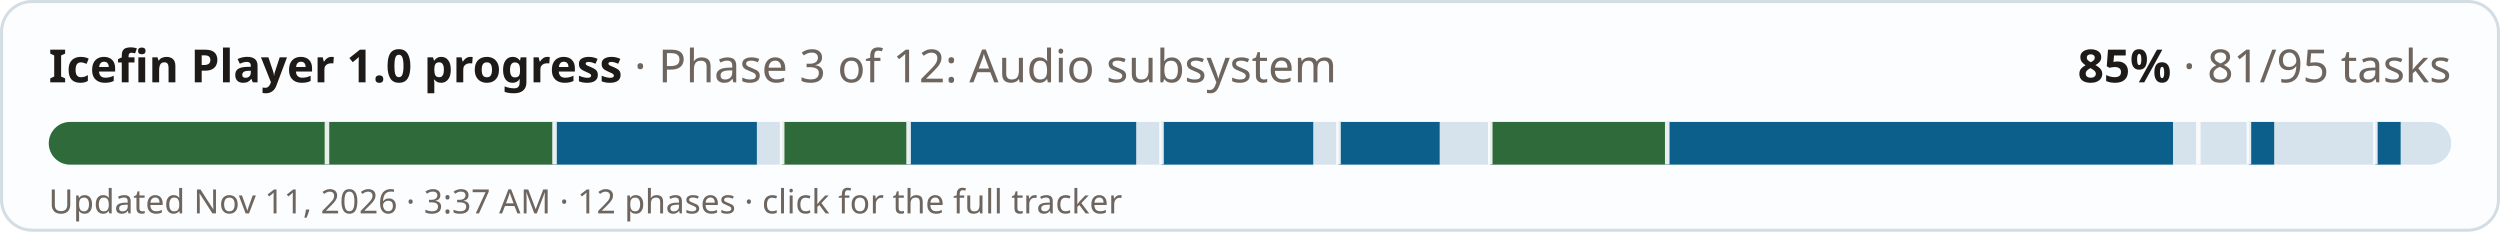
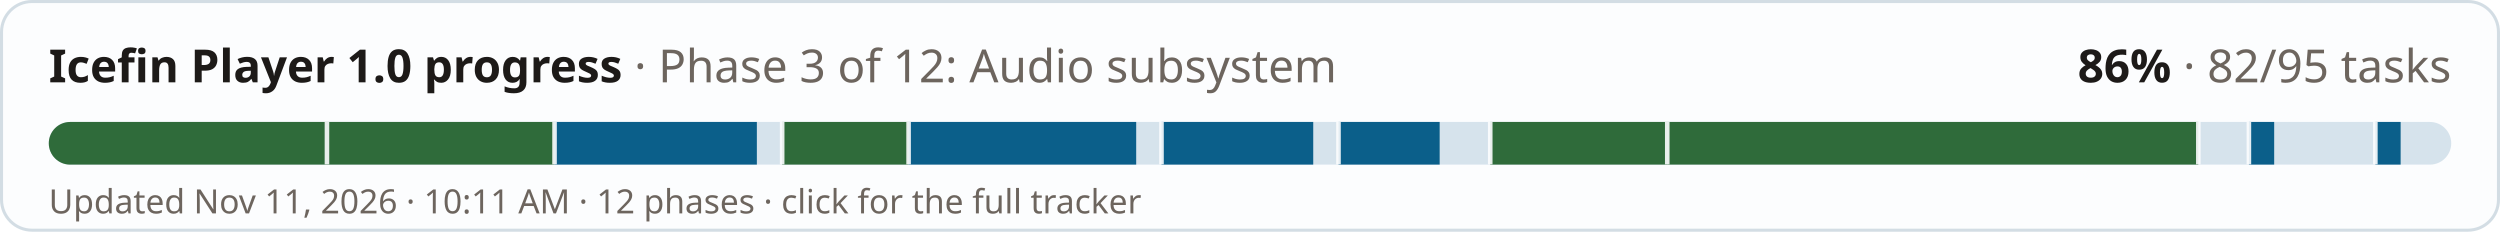
- <svg xmlns="http://www.w3.org/2000/svg" width="820" height="76" viewBox="0 0 820 76" role="img" aria-label="Icefin Player 1.0 progress: 85% (81 of 95 tasks)">
+ <svg xmlns="http://www.w3.org/2000/svg" width="820" height="76" viewBox="0 0 820 76" role="img" aria-label="Icefin Player 1.0 progress: 86% (82 of 95 tasks)">
  <style>
  .bg{fill:#fcfdfe;stroke:#d3dde4} .fg{fill:#1d1a18} .mu{fill:#6d655e} .track{fill:#d6e3ec} .done{fill:#0b5f8a} .full{fill:#2f6b3a} .tick{fill:#fcfdfe;opacity:.9}
  @media (prefers-color-scheme: dark){ .bg{fill:#1a2127;stroke:#2e3a43} .fg{fill:#f1ebe2} .mu{fill:#a99f94} .track{fill:#24384a} .done{fill:#6cb6e4} .full{fill:#6fbf7c} .tick{fill:#1a2127} }
  text{font-family:-apple-system,"Segoe UI",system-ui,"Noto Sans","DejaVu Sans",sans-serif}
</style>
  <rect class="bg" x="0.5" y="0.5" width="819" height="75" rx="10" />
  <text class="fg" x="16" y="27" font-size="15" font-weight="700">Icefin Player 1.0 progress <tspan class="mu" font-weight="400">· Phase 3 of 12: Audio subsystem</tspan>
  </text>
-   <text class="fg" x="804" y="27" font-size="15" font-weight="700" text-anchor="end">85% <tspan class="mu" font-weight="400">· 81/95 tasks</tspan>
+   <text class="fg" x="804" y="27" font-size="15" font-weight="700" text-anchor="end">86% <tspan class="mu" font-weight="400">· 82/95 tasks</tspan>
  </text>
  <rect class="track" x="16" y="40" width="788" height="14" rx="7" />
  <clipPath id="c">
    <rect x="16" y="40" width="788" height="14" rx="7" />
  </clipPath>
  <g clip-path="url(#c)">
    <rect class="full" x="16" y="40" width="91.24" height="14" />
    <rect class="full" x="107.24" y="40" width="74.65" height="14" />
    <rect class="done" x="181.89" y="40" width="66.36" height="14" />
    <rect class="full" x="256.55" y="40" width="41.47" height="14" />
    <rect class="done" x="298.02" y="40" width="74.65" height="14" />
    <rect class="done" x="380.97" y="40" width="49.77" height="14" />
    <rect class="done" x="439.03" y="40" width="33.18" height="14" />
    <rect class="full" x="488.8" y="40" width="58.06" height="14" />
-     <rect class="done" x="546.86" y="40" width="165.89" height="14" />
+     <rect class="full" x="546.86" y="40" width="174.19" height="14" />
    <rect class="done" x="737.64" y="40" width="8.29" height="14" />
    <rect class="done" x="779.12" y="40" width="8.29" height="14" />
    <rect class="tick" x="106.49" y="40" width="1.5" height="14" />
    <rect class="tick" x="181.14" y="40" width="1.5" height="14" />
    <rect class="tick" x="255.8" y="40" width="1.5" height="14" />
    <rect class="tick" x="297.27" y="40" width="1.5" height="14" />
    <rect class="tick" x="380.22" y="40" width="1.5" height="14" />
    <rect class="tick" x="438.28" y="40" width="1.5" height="14" />
    <rect class="tick" x="488.05" y="40" width="1.5" height="14" />
    <rect class="tick" x="546.11" y="40" width="1.5" height="14" />
    <rect class="tick" x="720.3" y="40" width="1.5" height="14" />
    <rect class="tick" x="736.89" y="40" width="1.5" height="14" />
    <rect class="tick" x="778.37" y="40" width="1.5" height="14" />
  </g>
-   <text class="mu" x="16" y="70" font-size="11">Updated Nov 11, 2026 · 3:37 AM · 12 phases · click for the full tracker</text>
+   <text class="mu" x="16" y="70" font-size="11">Updated Nov 11, 2026 · 10:11 AM · 12 phases · click for the full tracker</text>
</svg>
